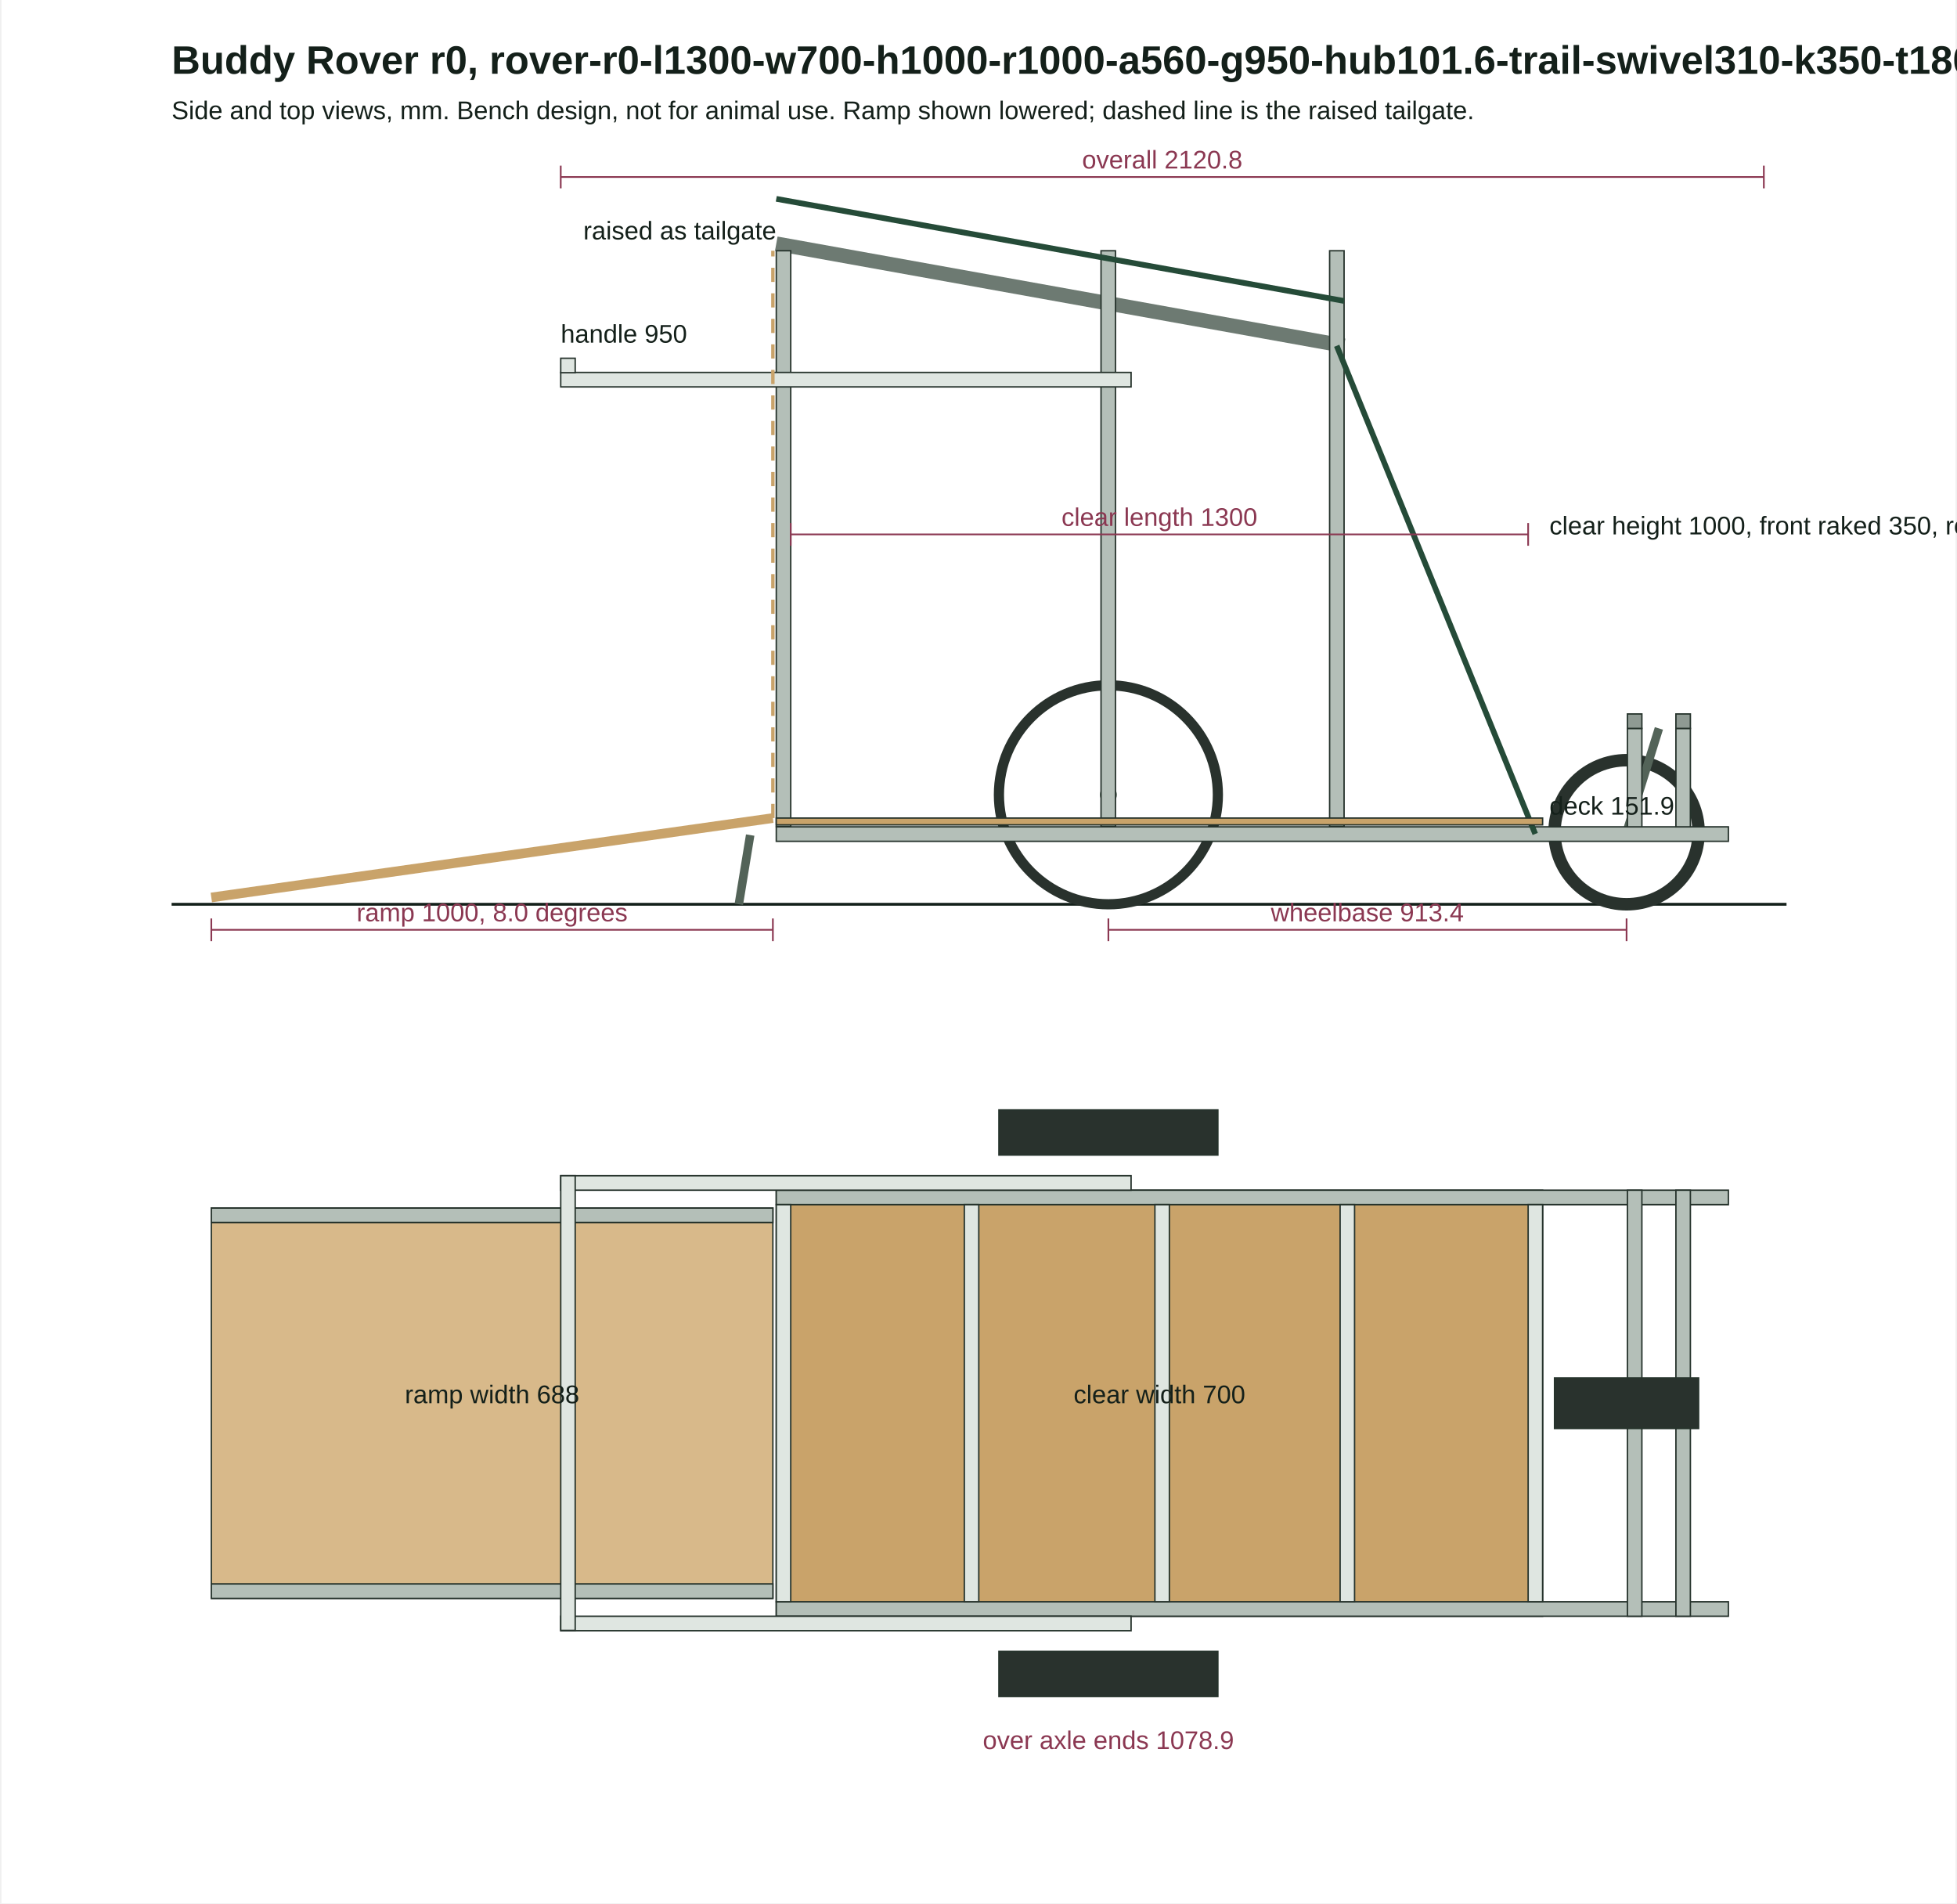
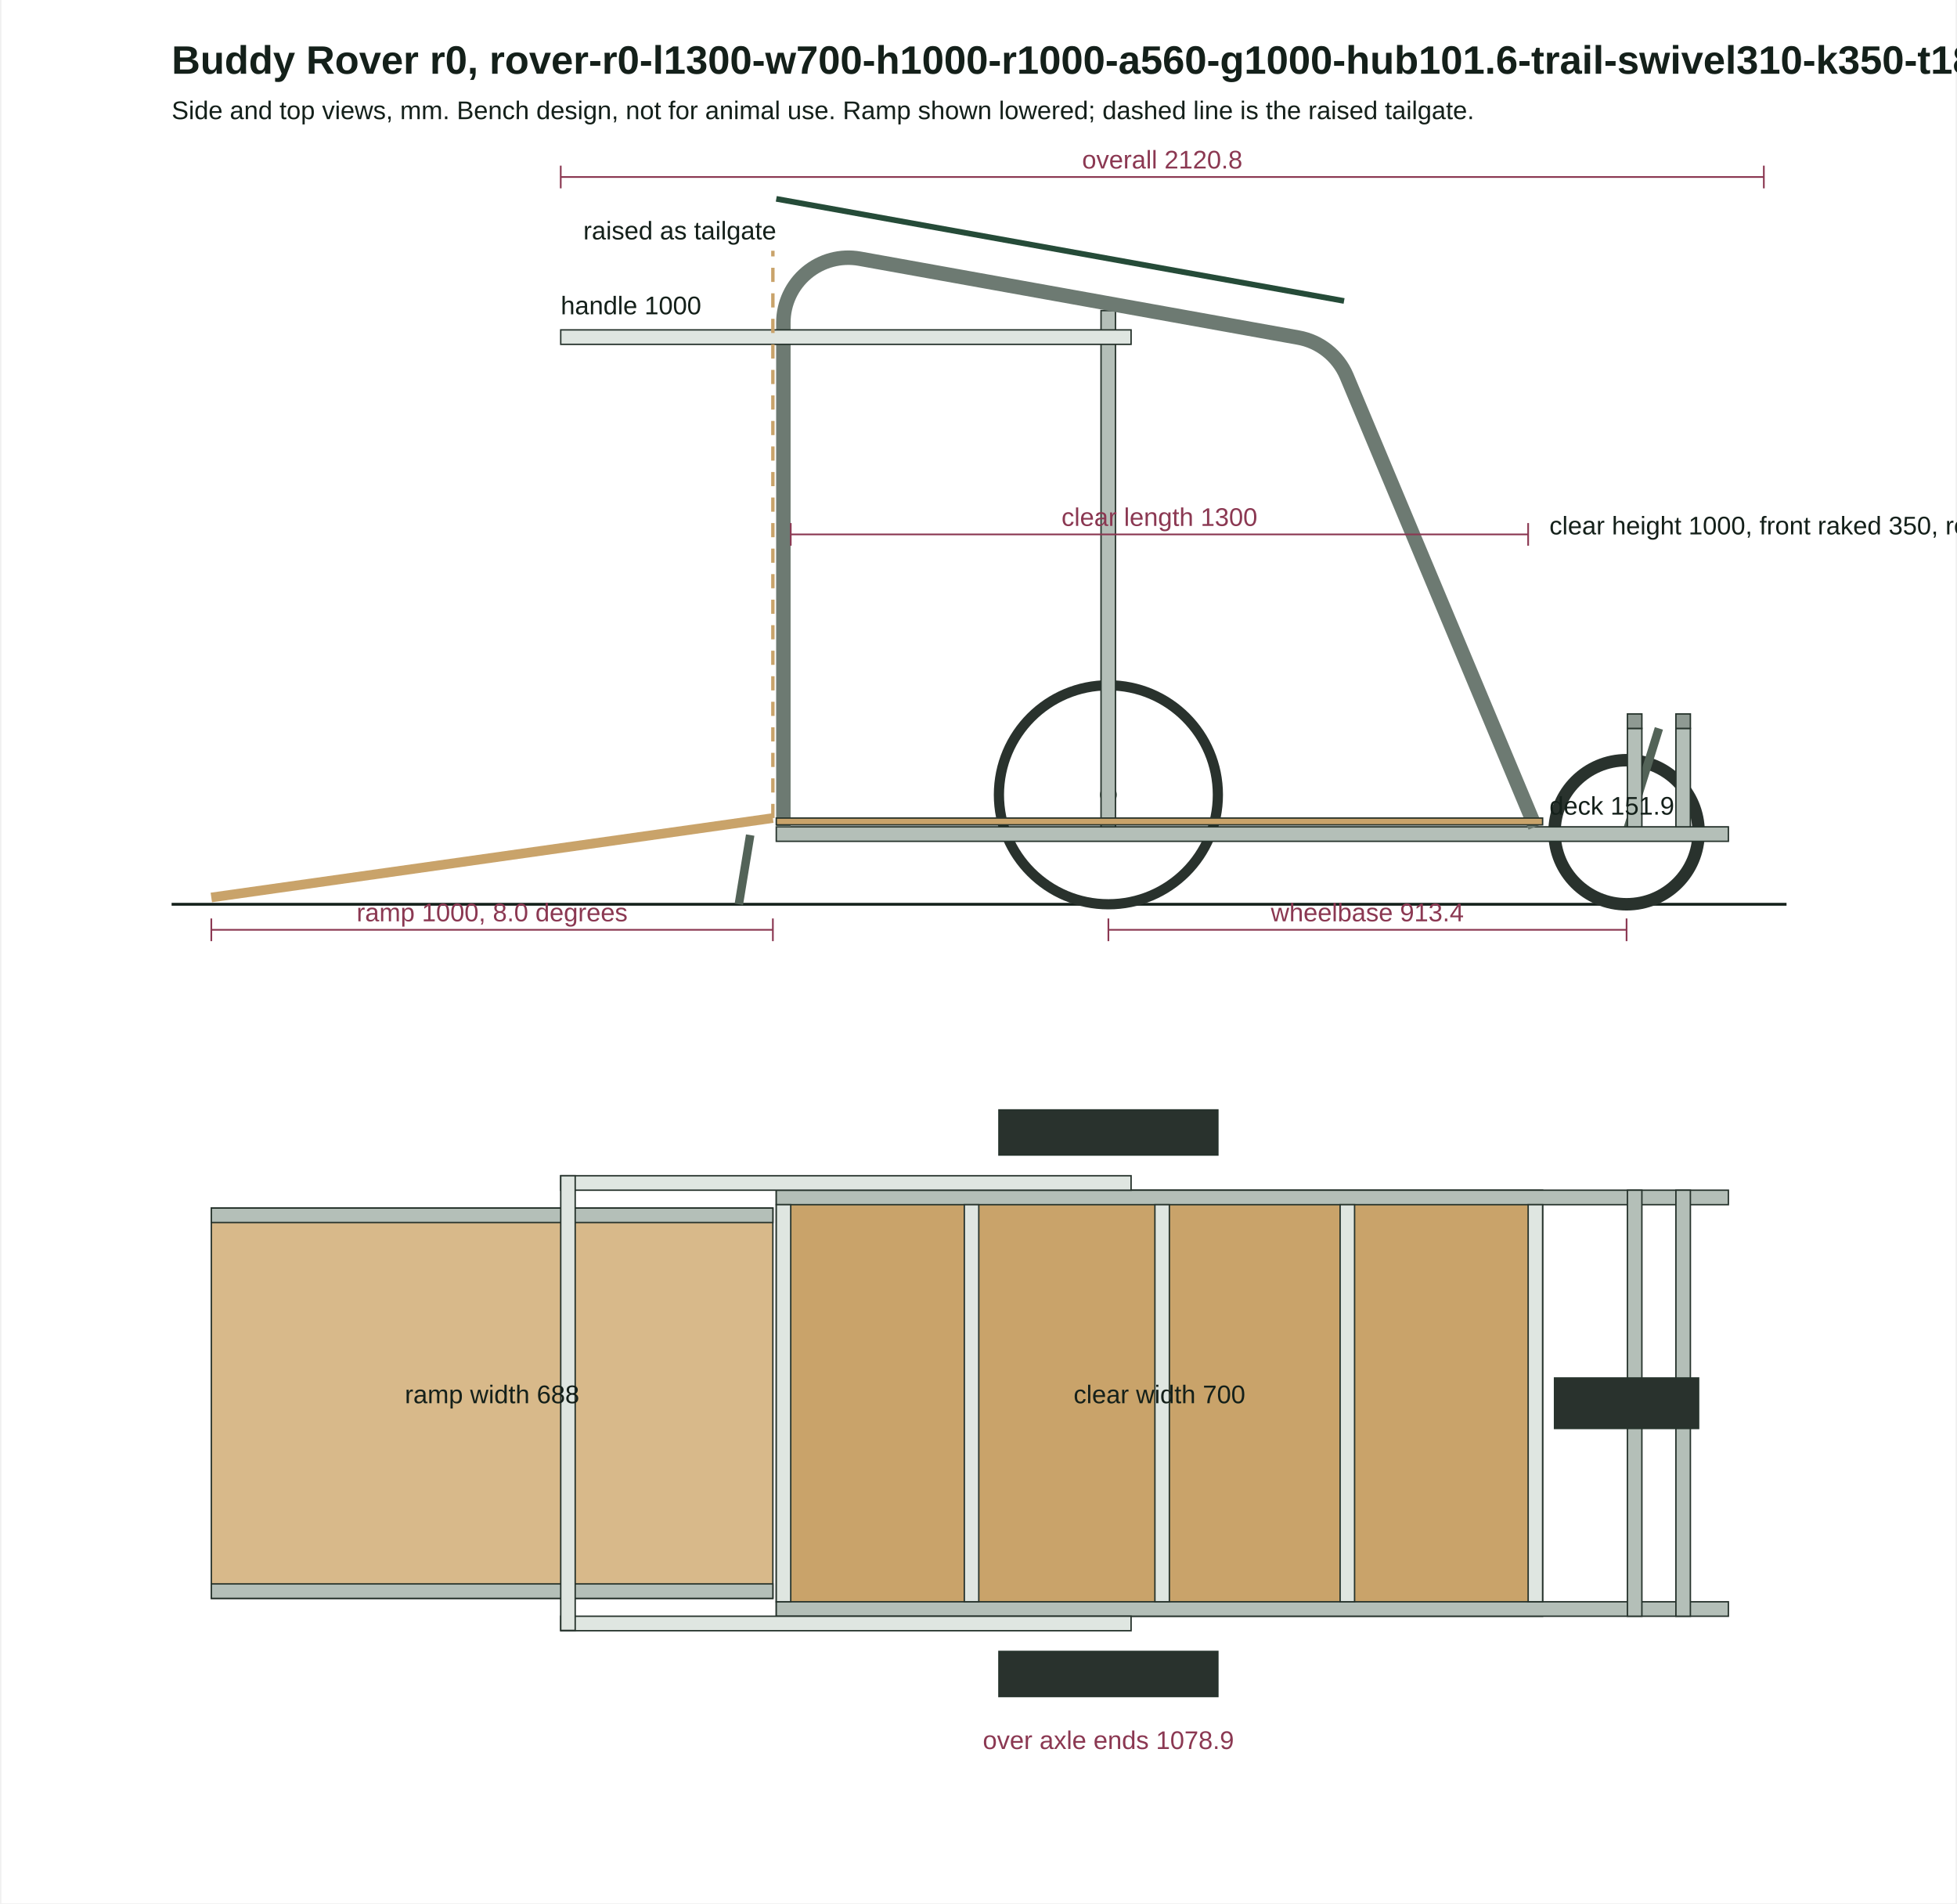
<svg xmlns="http://www.w3.org/2000/svg" viewBox="0 0 689 671" width="1379" height="1341" font-family="Arial, sans-serif">
  <rect width="100%" height="100%" fill="#fff" />
-   <text x="60" y="26" font-size="14" font-weight="700" fill="#14201a">Buddy Rover r0, rover-r0-l1300-w700-h1000-r1000-a560-g950-hub101.6-trail-swivel310-k350-t180-bolted-sprung</text>
+   <text x="60" y="26" font-size="14" font-weight="700" fill="#14201a">Buddy Rover r0, rover-r0-l1300-w700-h1000-r1000-a560-g1000-hub101.6-trail-swivel310-k350-t180-welded-sprung</text>
  <text x="60" y="42" font-size="9" fill="#14201a">Side and top views, mm. Bench design, not for animal use. Ramp shown lowered; dashed line is the raised tailgate.</text>
  <path d="M60.0 318.8H629.4" stroke="#14201a" stroke-width="1" />
  <circle cx="390.3" cy="280.2" r="38.6" fill="none" stroke="#29322d" stroke-width="3.6" />
  <circle cx="390.3" cy="280.2" r="3" fill="#536358" />
  <circle cx="573.0" cy="293.4" r="25.4" fill="none" stroke="#29322d" stroke-width="4.4" />
  <path d="M584.4 256.8L573.0 293.4" stroke="#536358" stroke-width="3" />
  <rect x="273.2" y="291.5" width="335.7" height="5.1" fill="#b4bfb8" stroke="#26332c" stroke-width=".5" />
-   <path d="M273.2 85.9L473.4 121.9" stroke="#6d7a72" stroke-width="5.1" />
-   <rect x="273.2" y="88.4" width="5.1" height="203.0" fill="#b4bfb8" stroke="#26332c" stroke-width=".5" />
-   <rect x="387.7" y="88.4" width="5.1" height="203.0" fill="#b4bfb8" stroke="#26332c" stroke-width=".5" />
-   <rect x="468.3" y="88.4" width="5.1" height="203.0" fill="#b4bfb8" stroke="#26332c" stroke-width=".5" />
-   <path d="M540.8 294.0L470.8 121.9" stroke="#254b38" stroke-width="2" />
+   <rect x="387.7" y="109.5" width="5.1" height="182.0" fill="#b4bfb8" stroke="#26332c" stroke-width=".5" />
+   <path d="M275.7 291.5L275.7 113.7A22.9 22.9 0 0 1 302.6 91.2L457.2 119.0A22.9 22.9 0 0 1 474.3 132.6L540.8 291.5" fill="none" stroke="#6d7a72" stroke-width="5.1" />
  <rect x="573.3" y="256.8" width="5.1" height="34.7" fill="#b4bfb8" stroke="#26332c" stroke-width=".5" />
  <rect x="573.3" y="251.7" width="5.1" height="5.1" fill="#8f9a93" stroke="#26332c" stroke-width=".5" />
  <rect x="590.4" y="256.8" width="5.1" height="34.7" fill="#b4bfb8" stroke="#26332c" stroke-width=".5" />
  <rect x="590.4" y="251.7" width="5.1" height="5.1" fill="#8f9a93" stroke="#26332c" stroke-width=".5" />
  <rect x="273.2" y="288.4" width="270.2" height="2.4" fill="#c9a36a" stroke="#26332c" stroke-width=".5" />
-   <rect x="197.2" y="131.3" width="201.1" height="5.1" fill="#dfe6e1" stroke="#26332c" stroke-width=".5" />
-   <rect x="197.2" y="126.3" width="5.1" height="5.1" fill="#dfe6e1" stroke="#26332c" stroke-width=".5" />
+   <rect x="197.2" y="116.3" width="201.1" height="5.1" fill="#dfe6e1" stroke="#26332c" stroke-width=".5" />
  <path d="M273.2 70.1L473.4 106.1" stroke="#254b38" stroke-width="2" />
  <path d="M272.0 288.4L74.0 316.4" stroke="#c9a36a" stroke-width="3.4" />
  <path d="M272.0 288.4V88.4" stroke="#c9a36a" stroke-width="1.2" stroke-dasharray="5 4" />
  <path d="M264.0 294.4L260.0 318.8" stroke="#536358" stroke-width="3" />
  <path d="M278.3 188.4H538.3M278.3 184.4v8M538.3 184.4v8" stroke="#8b3852" stroke-width=".6" fill="none" />
  <text x="408.3" y="185.4" font-size="9" text-anchor="middle" fill="#8b3852">clear length 1300</text>
  <path d="M74.0 327.8H272.0M74.0 323.8v8M272.0 323.8v8" stroke="#8b3852" stroke-width=".6" fill="none" />
  <text x="173.0" y="324.8" font-size="9" text-anchor="middle" fill="#8b3852">ramp 1000, 8.0 degrees</text>
  <path d="M390.3 327.8H573.0M390.3 323.8v8M573.0 323.8v8" stroke="#8b3852" stroke-width=".6" fill="none" />
  <text x="481.6" y="324.8" font-size="9" text-anchor="middle" fill="#8b3852">wheelbase 913.4</text>
  <path d="M197.2 62.4H621.4M197.2 58.4v8M621.4 58.4v8" stroke="#8b3852" stroke-width=".6" fill="none" />
  <text x="409.3" y="59.4" font-size="9" text-anchor="middle" fill="#8b3852">overall 2120.8</text>
  <text x="545.8" y="188.4" font-size="9" text-anchor="start" fill="#14201a">clear height 1000, front raked 350, roof falls 180</text>
  <text x="545.8" y="287.2" font-size="9" text-anchor="start" fill="#14201a">deck 151.9</text>
-   <text x="197.2" y="120.8" font-size="9" text-anchor="start" fill="#14201a">handle 950</text>
+   <text x="197.2" y="110.8" font-size="9" text-anchor="start" fill="#14201a">handle 1000</text>
  <text x="273.2" y="84.4" font-size="9" text-anchor="end" fill="#14201a">raised as tailgate</text>
  <rect x="273.2" y="419.6" width="270.2" height="150.2" fill="#c9a36a" stroke="#26332c" stroke-width=".5" />
  <rect x="273.2" y="419.6" width="335.7" height="5.1" fill="#b4bfb8" stroke="#26332c" stroke-width=".5" />
  <rect x="273.2" y="564.7" width="335.7" height="5.1" fill="#b4bfb8" stroke="#26332c" stroke-width=".5" />
  <rect x="273.2" y="424.7" width="5.1" height="140.0" fill="#dfe6e1" stroke="#26332c" stroke-width=".5" />
  <rect x="339.5" y="424.7" width="5.1" height="140.0" fill="#dfe6e1" stroke="#26332c" stroke-width=".5" />
  <rect x="406.7" y="424.7" width="5.1" height="140.0" fill="#dfe6e1" stroke="#26332c" stroke-width=".5" />
  <rect x="472.0" y="424.7" width="5.1" height="140.0" fill="#dfe6e1" stroke="#26332c" stroke-width=".5" />
  <rect x="538.3" y="424.7" width="5.1" height="140.0" fill="#dfe6e1" stroke="#26332c" stroke-width=".5" />
  <rect x="74.0" y="425.9" width="198.0" height="137.6" fill="#d8b98a" stroke="#26332c" stroke-width=".5" />
  <rect x="74.0" y="425.9" width="198.0" height="5.1" fill="#b4bfb8" stroke="#26332c" stroke-width=".5" />
  <rect x="74.0" y="558.4" width="198.0" height="5.1" fill="#b4bfb8" stroke="#26332c" stroke-width=".5" />
  <rect x="351.7" y="391.3" width="77.2" height="15.9" fill="#29322d" stroke="#26332c" stroke-width=".5" />
  <rect x="351.7" y="582.2" width="77.2" height="15.9" fill="#29322d" stroke="#26332c" stroke-width=".5" />
  <rect x="573.3" y="419.6" width="5.1" height="150.2" fill="#b4bfb8" stroke="#26332c" stroke-width=".5" />
  <rect x="590.4" y="419.6" width="5.1" height="150.2" fill="#b4bfb8" stroke="#26332c" stroke-width=".5" />
  <rect x="547.6" y="485.8" width="50.8" height="17.8" fill="#29322d" stroke="#26332c" stroke-width=".5" />
  <rect x="197.2" y="414.5" width="201.1" height="5.1" fill="#dfe6e1" stroke="#26332c" stroke-width=".5" />
  <rect x="197.2" y="569.8" width="201.1" height="5.1" fill="#dfe6e1" stroke="#26332c" stroke-width=".5" />
  <rect x="197.2" y="414.5" width="5.1" height="160.3" fill="#dfe6e1" stroke="#26332c" stroke-width=".5" />
  <text x="408.3" y="494.7" font-size="9" text-anchor="middle" fill="#14201a">clear width 700</text>
  <text x="390.3" y="616.6" font-size="9" text-anchor="middle" fill="#8b3852">over axle ends 1078.9</text>
  <text x="173.0" y="494.7" font-size="9" text-anchor="middle" fill="#14201a">ramp width 688</text>
</svg>
